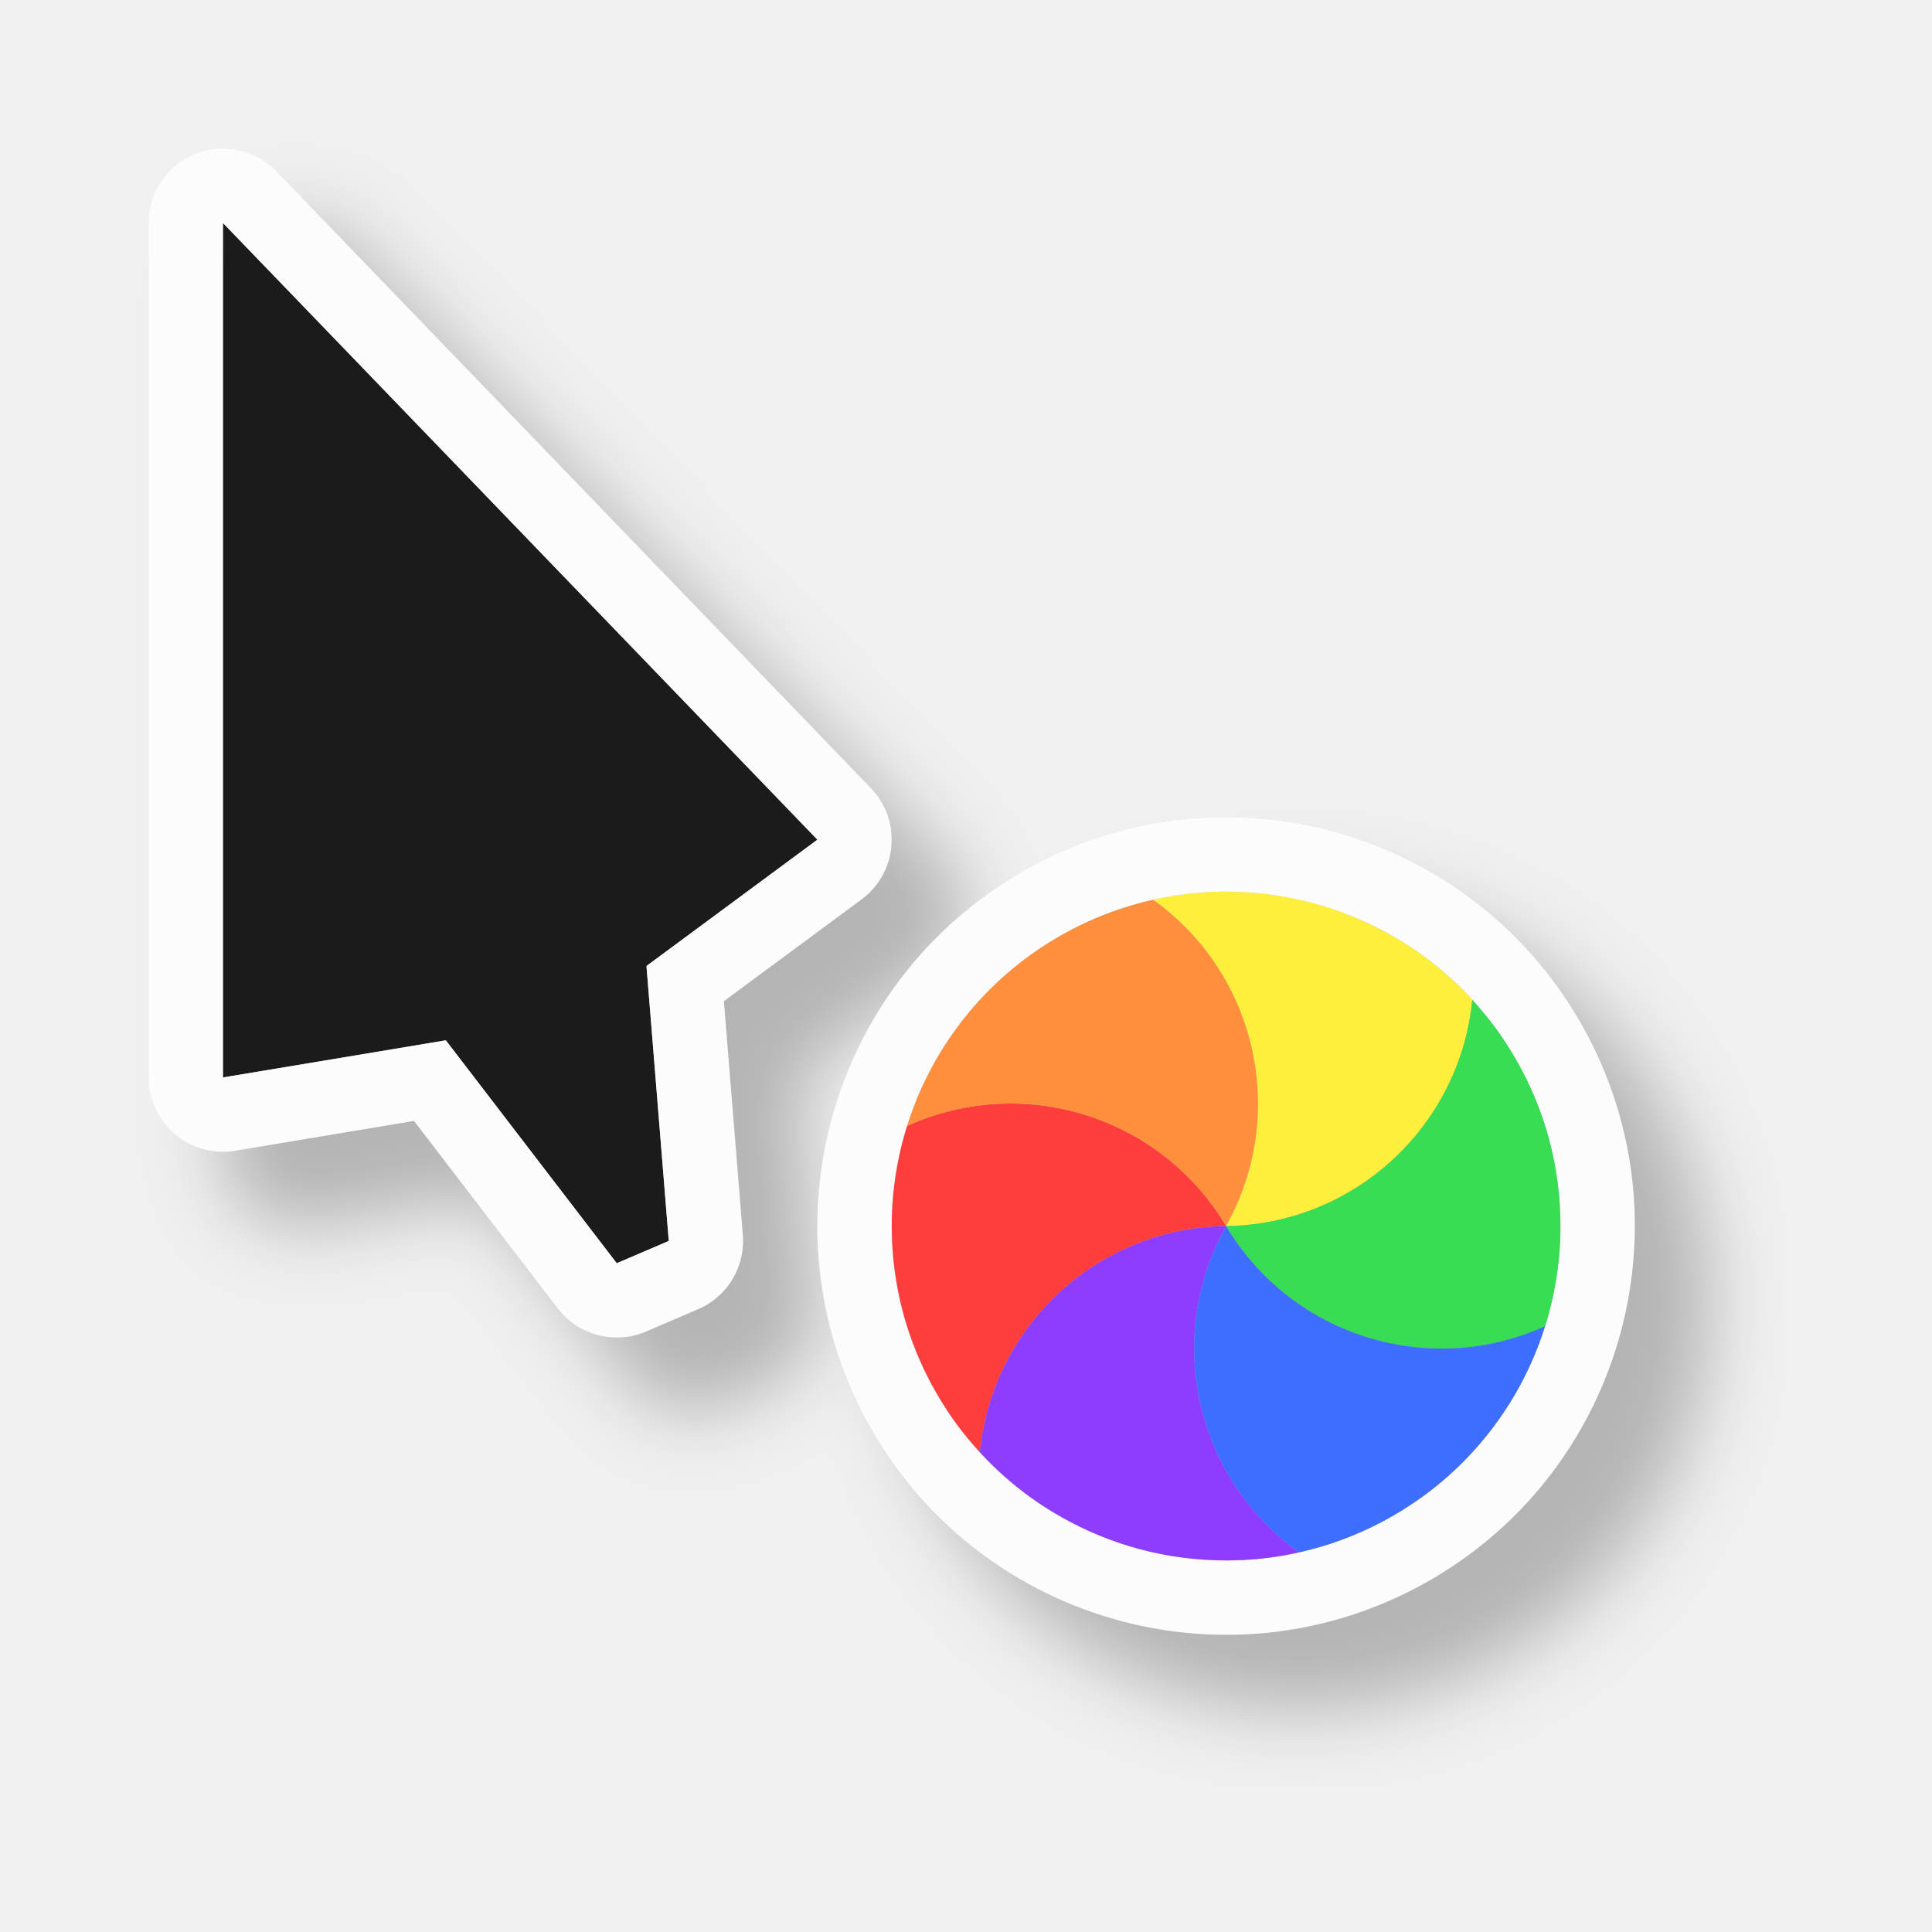
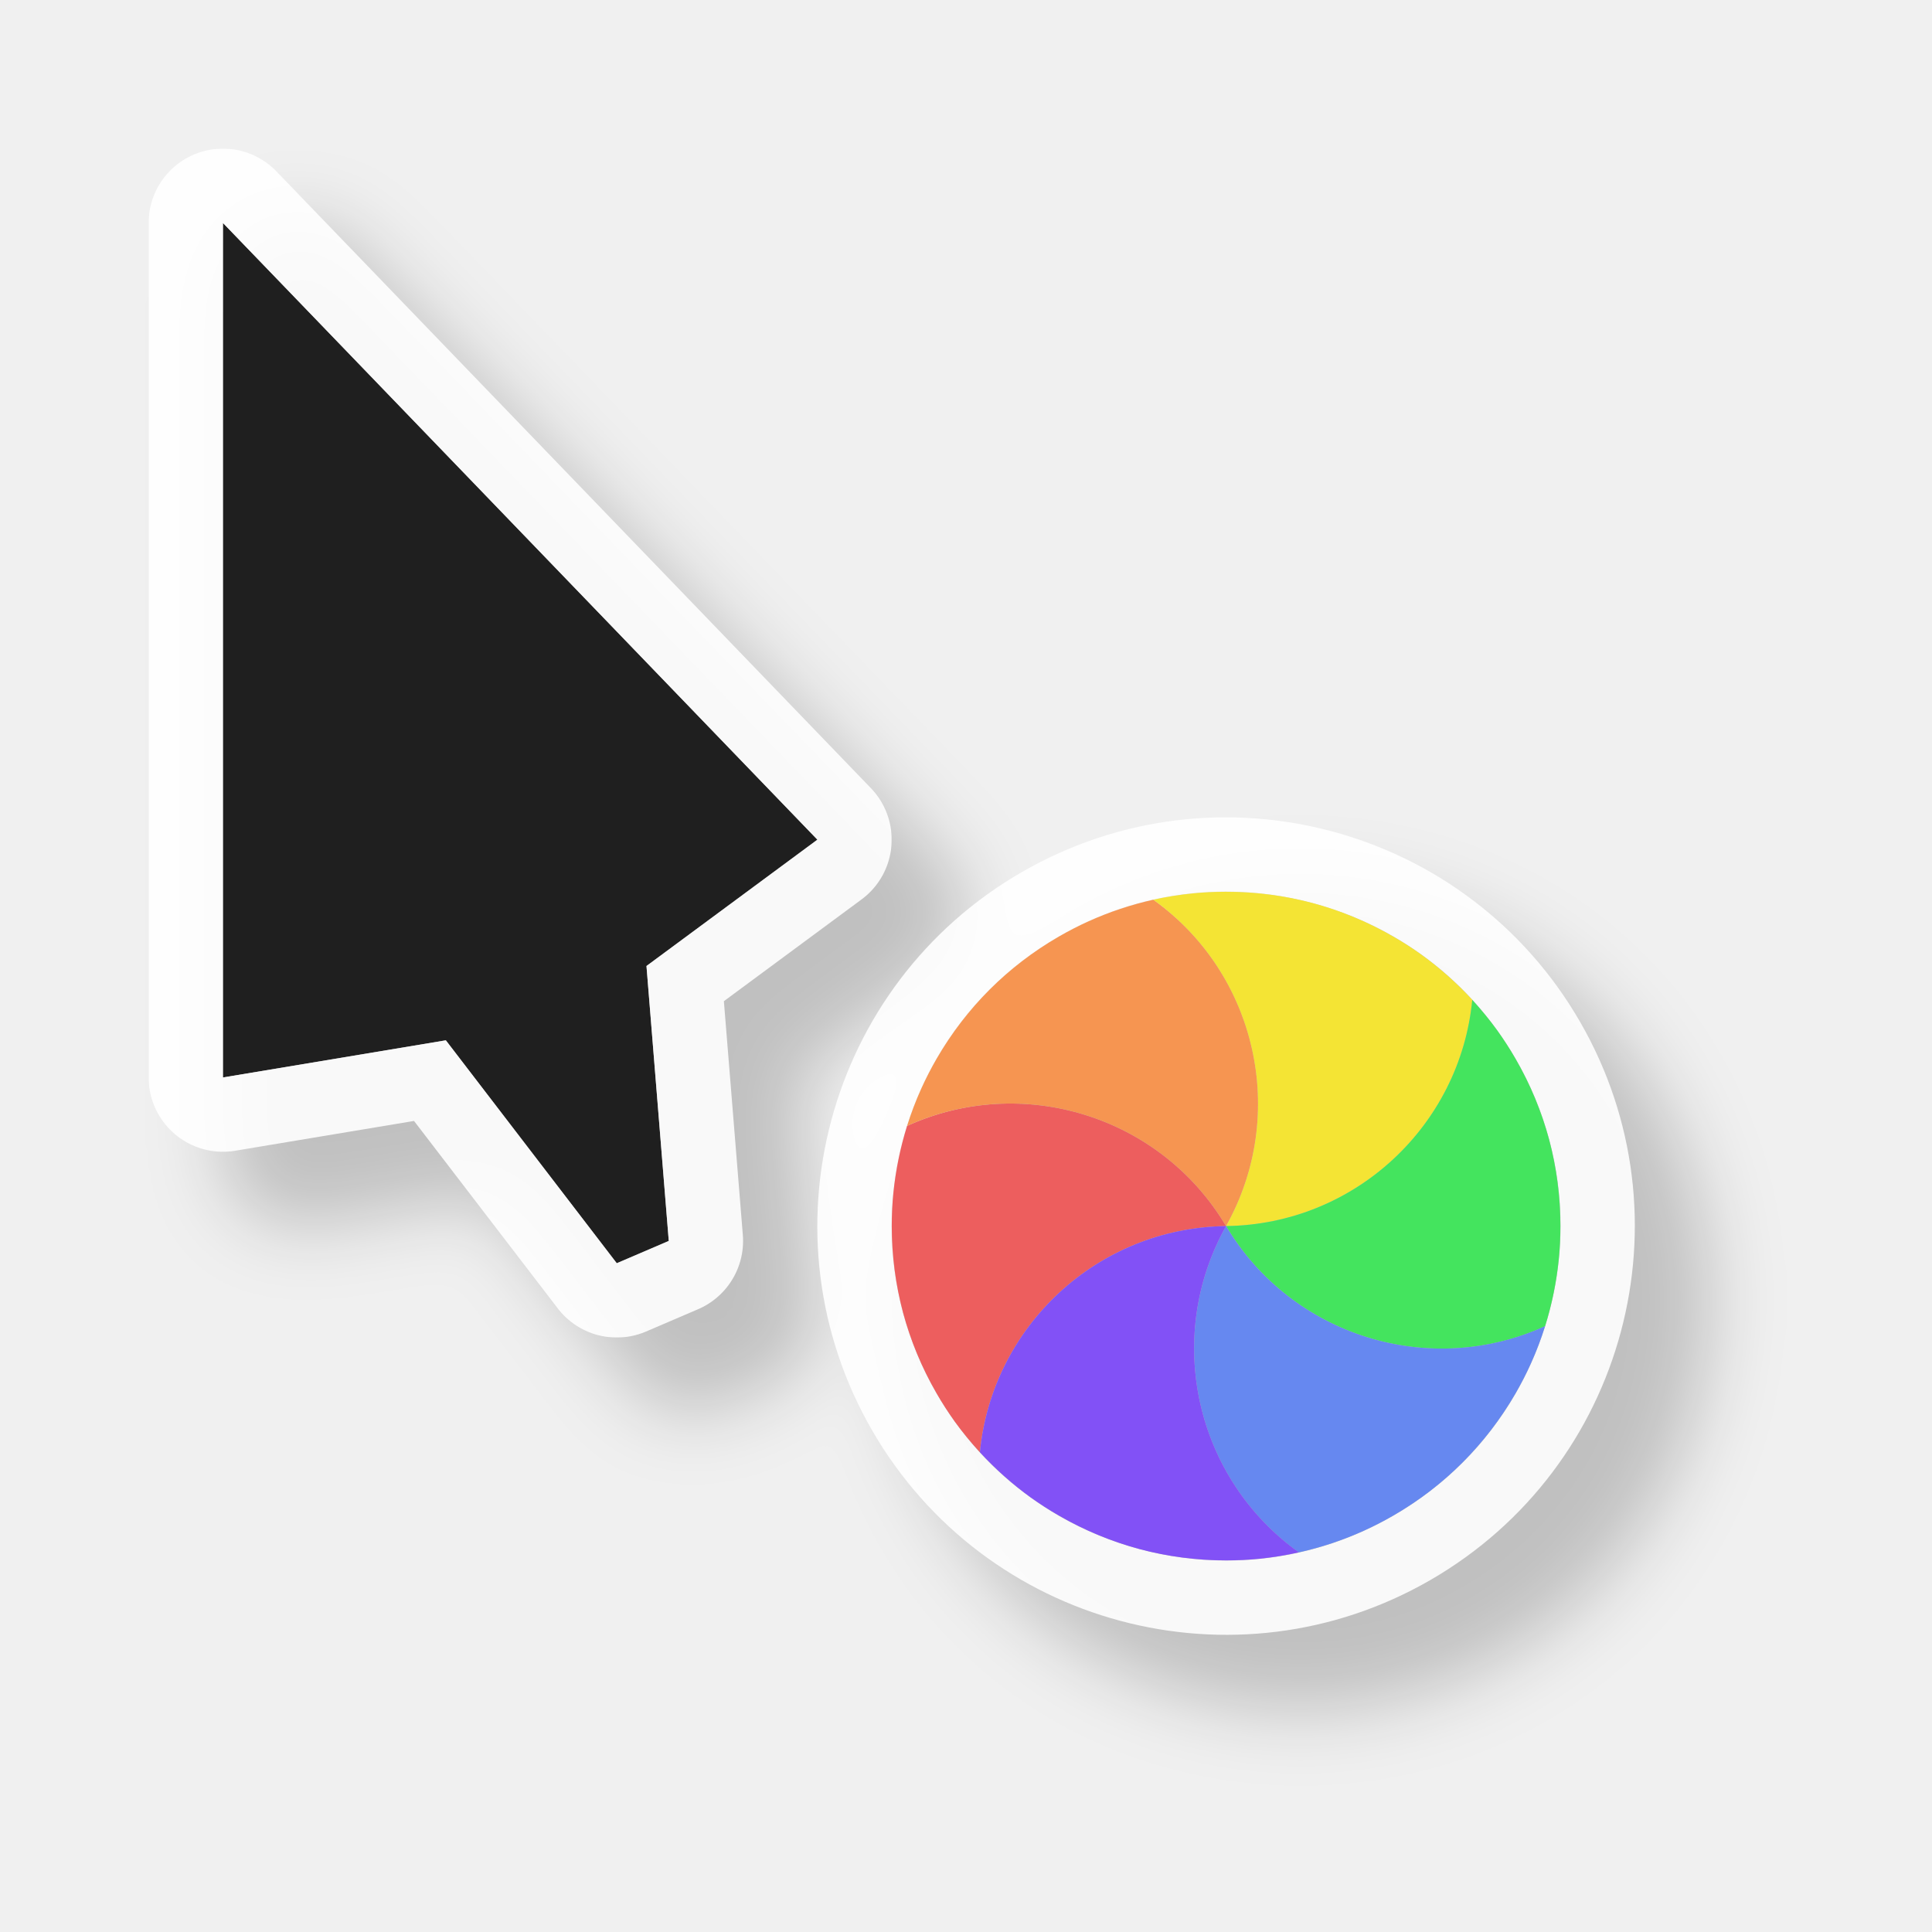
<svg xmlns="http://www.w3.org/2000/svg" width="26" height="26" viewBox="0 0 26 26" fill="none">
-   <g clip-path="url(#clip0_173_1949)" filter="url(#filter0_d_173_1949)">
-     <mask id="path-1-outside-1_173_1949" maskUnits="userSpaceOnUse" x="2" y="2" width="10" height="16" fill="black">
+   <g filter="url(#filter0_d_182_7331)">
+     <mask id="path-1-outside-1_182_7331" maskUnits="userSpaceOnUse" x="2" y="2" width="10" height="16" fill="black">
      <rect fill="white" x="2" y="2" width="10" height="16" />
      <path d="M11 11.3L3 3L3 14.5L6 14L8.3 17L9 16.7L8.7 13L11 11.3Z" />
    </mask>
-     <path d="M11 11.3L3 3L3 14.5L6 14L8.3 17L9 16.7L8.7 13L11 11.3Z" fill="#1B1B1B" />
-     <path d="M11 11.3L3 3L3 14.5L6 14L8.3 17L9 16.7L8.7 13L11 11.3Z" stroke="#FCFCFC" stroke-width="2" stroke-linejoin="round" mask="url(#path-1-outside-1_173_1949)" />
-     <circle cx="16.5" cy="16.5" r="5" transform="rotate(-120 16.5 16.5)" stroke="#FCFCFC" stroke-linejoin="round" />
-     <path d="M13.187 19.544C13.066 19.412 12.952 19.273 12.847 19.128C12.761 19.007 12.679 18.881 12.604 18.75C12.402 18.401 12.253 18.036 12.153 17.665C12.054 17.293 12.001 16.903 12.001 16.5C12.001 16.348 12.008 16.198 12.023 16.051C12.054 15.745 12.116 15.444 12.207 15.152C13.757 14.448 15.615 15.012 16.5 16.5C14.768 16.523 13.351 17.85 13.187 19.544Z" fill="#FF3D3D" />
-     <path d="M12.207 15.152C12.261 14.982 12.324 14.814 12.398 14.65C12.459 14.515 12.528 14.382 12.603 14.25C12.805 13.902 13.046 13.59 13.318 13.318C13.59 13.046 13.902 12.805 14.25 12.604C14.382 12.528 14.515 12.459 14.651 12.398C14.93 12.272 15.222 12.175 15.521 12.108C16.906 13.098 17.346 14.989 16.5 16.5C15.614 15.012 13.757 14.448 12.207 15.152Z" fill="#FF8E3D" />
-     <path d="M15.521 12.108C15.695 12.069 15.872 12.041 16.051 12.023C16.198 12.008 16.348 12.001 16.5 12.001C16.903 12.001 17.293 12.054 17.665 12.153C18.036 12.253 18.401 12.402 18.75 12.604C18.881 12.679 19.007 12.761 19.128 12.847C19.377 13.027 19.606 13.231 19.814 13.456C19.649 15.15 18.232 16.477 16.5 16.5C17.346 14.989 16.905 13.098 15.521 12.108Z" fill="#FFEF3D" />
-     <path d="M19.813 13.456C19.934 13.588 20.048 13.727 20.153 13.872C20.239 13.993 20.321 14.119 20.396 14.25C20.598 14.599 20.747 14.964 20.847 15.335C20.946 15.707 20.999 16.097 20.999 16.5C20.999 16.652 20.992 16.801 20.977 16.949C20.946 17.255 20.884 17.556 20.793 17.848C19.243 18.552 17.385 17.988 16.5 16.5C18.232 16.477 19.649 15.15 19.813 13.456Z" fill="#37DD53" />
-     <path d="M20.793 17.847C20.739 18.018 20.676 18.186 20.602 18.349C20.541 18.485 20.472 18.618 20.397 18.75C20.195 19.098 19.954 19.41 19.682 19.682C19.41 19.954 19.099 20.195 18.75 20.396C18.618 20.472 18.485 20.541 18.349 20.602C18.07 20.728 17.778 20.825 17.479 20.891C16.095 19.902 15.654 18.011 16.5 16.5C17.386 17.988 19.244 18.552 20.793 17.847Z" fill="#3D6EFF" />
-     <path d="M17.48 20.891C17.305 20.93 17.128 20.959 16.949 20.977C16.802 20.992 16.652 20.999 16.5 20.999C16.097 20.999 15.707 20.946 15.335 20.847C14.964 20.747 14.599 20.598 14.25 20.396C14.119 20.321 13.993 20.239 13.872 20.153C13.623 19.973 13.394 19.769 13.187 19.544C13.351 17.85 14.768 16.522 16.5 16.5C15.654 18.011 16.095 19.902 17.48 20.891Z" fill="#8E3DFF" />
+     <path d="M11 11.3L3 3L3 14.5L6 14L8.3 17L9 16.7L8.7 13L11 11.3Z" fill="#1F1F1F" />
+     <path d="M11 11.3L3 3L3 14.5L6 14L8.3 17L9 16.7L8.7 13L11 11.3Z" stroke="white" stroke-opacity="0.9" stroke-width="2" stroke-linejoin="round" mask="url(#path-1-outside-1_182_7331)" />
+     <circle cx="16.5" cy="16.5" r="5" transform="rotate(-120 16.5 16.5)" stroke="white" stroke-opacity="0.9" stroke-linejoin="round" />
+     <path d="M13.187 19.544C13.066 19.412 12.952 19.273 12.847 19.128C12.761 19.007 12.679 18.881 12.604 18.75C12.402 18.401 12.253 18.036 12.153 17.665C12.054 17.293 12.001 16.903 12.001 16.5C12.001 16.348 12.008 16.198 12.023 16.051C12.054 15.745 12.116 15.444 12.207 15.152C13.757 14.448 15.615 15.012 16.5 16.5C14.768 16.523 13.351 17.85 13.187 19.544Z" fill="#ED5E5E" />
+     <path d="M12.207 15.152C12.261 14.982 12.324 14.814 12.398 14.651C12.459 14.515 12.528 14.382 12.603 14.251C12.805 13.902 13.046 13.59 13.318 13.318C13.59 13.046 13.902 12.805 14.25 12.604C14.382 12.528 14.515 12.459 14.651 12.398C14.93 12.272 15.222 12.175 15.521 12.108C16.906 13.098 17.346 14.989 16.5 16.5C15.614 15.012 13.757 14.448 12.207 15.152Z" fill="#F69551" />
+     <path d="M15.521 12.108C15.695 12.069 15.872 12.041 16.051 12.023C16.198 12.008 16.348 12.001 16.5 12.001C16.903 12.001 17.293 12.054 17.665 12.153C18.036 12.253 18.401 12.402 18.75 12.604C18.881 12.679 19.007 12.761 19.128 12.847C19.377 13.027 19.606 13.231 19.814 13.456C19.649 15.15 18.232 16.477 16.5 16.5C17.346 14.989 16.905 13.098 15.521 12.108Z" fill="#F4E434" />
+     <path d="M19.813 13.456C19.934 13.588 20.048 13.727 20.153 13.872C20.239 13.993 20.321 14.119 20.396 14.25C20.598 14.599 20.747 14.964 20.847 15.335C20.946 15.707 20.999 16.097 20.999 16.5C20.999 16.652 20.992 16.802 20.977 16.949C20.946 17.255 20.884 17.556 20.793 17.848C19.243 18.552 17.385 17.988 16.5 16.5C18.232 16.477 19.649 15.15 19.813 13.456Z" fill="#44E45E" />
+     <path d="M20.793 17.847C20.739 18.018 20.676 18.186 20.602 18.349C20.541 18.485 20.472 18.618 20.397 18.749C20.195 19.098 19.954 19.41 19.682 19.682C19.41 19.954 19.099 20.195 18.75 20.396C18.618 20.472 18.485 20.541 18.349 20.602C18.07 20.728 17.778 20.825 17.479 20.891C16.095 19.902 15.654 18.011 16.5 16.5C17.386 17.988 19.244 18.552 20.793 17.847Z" fill="#6688F0" />
+     <path d="M17.48 20.891C17.305 20.93 17.128 20.959 16.949 20.977C16.802 20.992 16.652 20.999 16.5 20.999C16.097 20.999 15.707 20.946 15.335 20.847C14.964 20.747 14.599 20.598 14.25 20.396C14.119 20.321 13.993 20.239 13.872 20.153C13.623 19.973 13.394 19.769 13.187 19.544C13.351 17.85 14.768 16.523 16.5 16.5C15.654 18.011 16.095 19.902 17.48 20.891Z" fill="#8251F6" />
  </g>
  <defs>
-     <filter id="filter0_d_173_1949" x="0" y="0" width="26" height="26" filterUnits="userSpaceOnUse" color-interpolation-filters="sRGB">
+     <filter id="filter0_d_182_7331" x="0" y="0" width="26" height="26" filterUnits="userSpaceOnUse" color-interpolation-filters="sRGB">
      <feFlood flood-opacity="0" result="BackgroundImageFix" />
      <feColorMatrix in="SourceAlpha" type="matrix" values="0 0 0 0 0 0 0 0 0 0 0 0 0 0 0 0 0 0 127 0" result="hardAlpha" />
      <feOffset dx="1" dy="1" />
      <feGaussianBlur stdDeviation="0.5" />
-       <feColorMatrix type="matrix" values="0 0 0 0 0 0 0 0 0 0 0 0 0 0 0 0 0 0 0.25 0" />
-       <feBlend mode="normal" in2="BackgroundImageFix" result="effect1_dropShadow_173_1949" />
-       <feBlend mode="normal" in="SourceGraphic" in2="effect1_dropShadow_173_1949" result="shape" />
+       <feColorMatrix type="matrix" values="0 0 0 0 0 0 0 0 0 0 0 0 0 0 0 0 0 0 0.2 0" />
+       <feBlend mode="normal" in2="BackgroundImageFix" result="effect1_dropShadow_182_7331" />
+       <feBlend mode="normal" in="SourceGraphic" in2="effect1_dropShadow_182_7331" result="shape" />
    </filter>
-     <clipPath id="clip0_173_1949">
-       <rect width="24" height="24" fill="white" />
-     </clipPath>
  </defs>
</svg>
